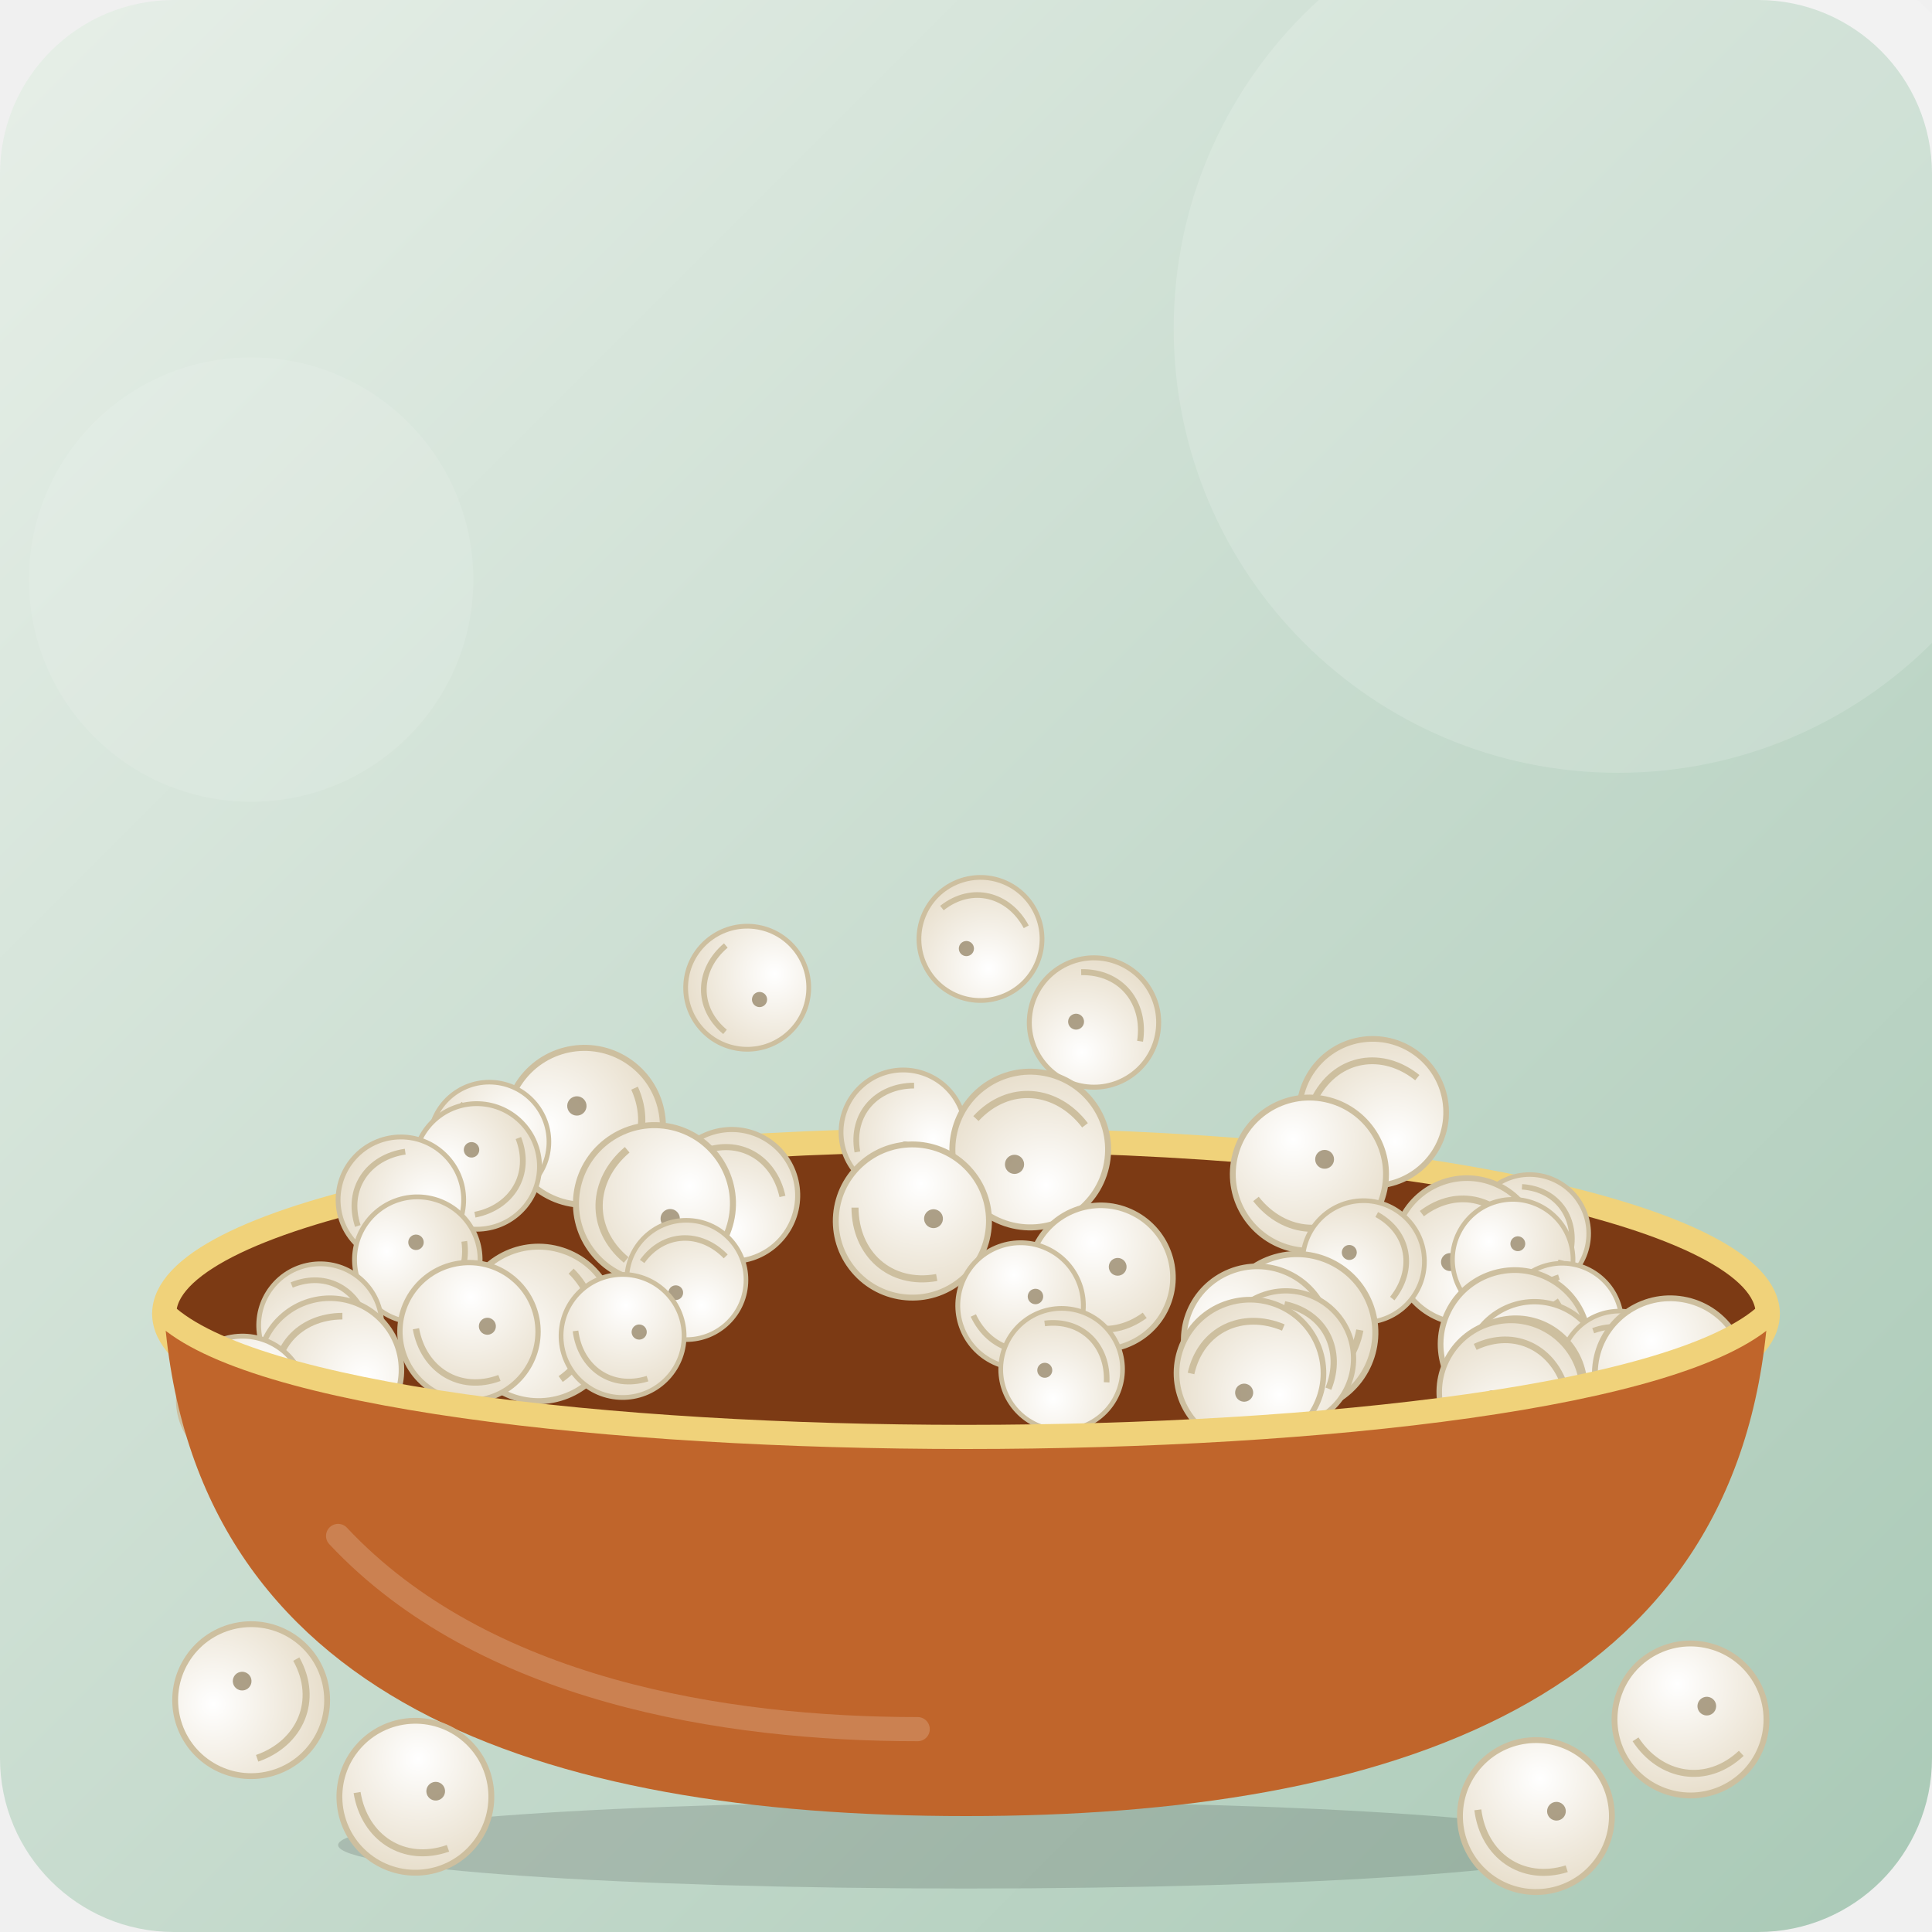
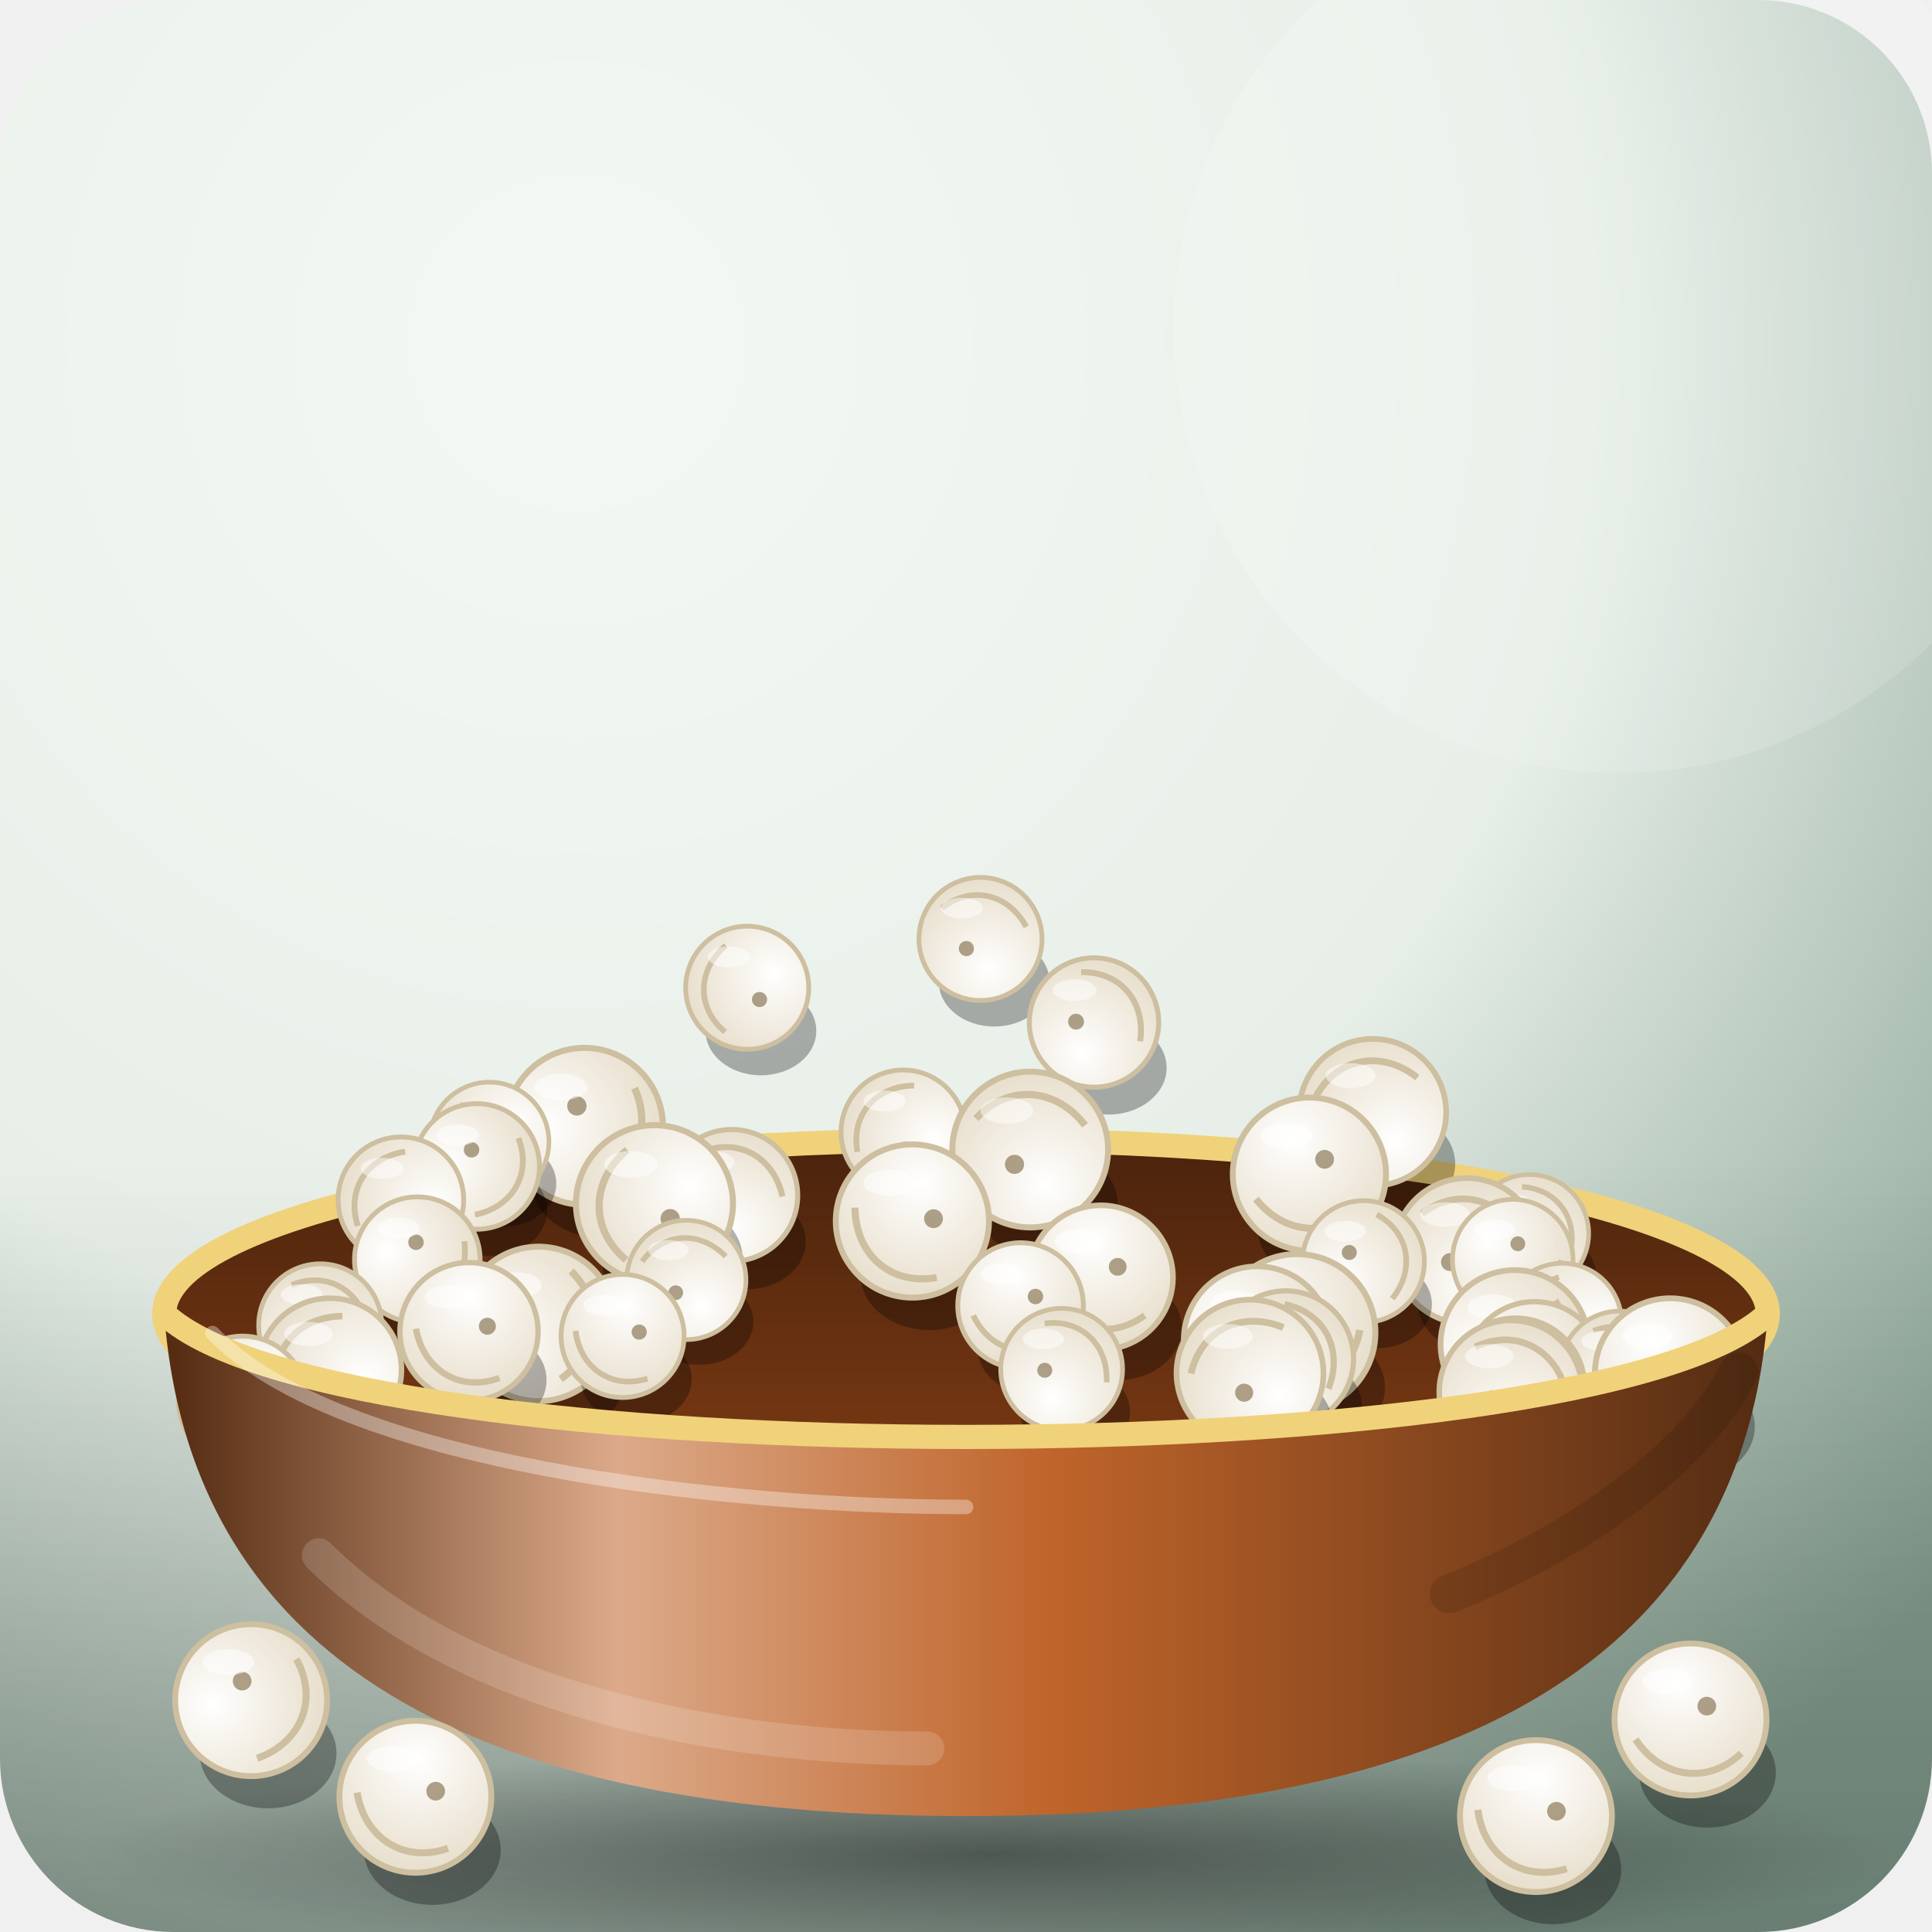
<svg xmlns="http://www.w3.org/2000/svg" viewBox="0 0 400 400" role="img" aria-label="makhana">
  <defs>
    <linearGradient id="gAlm" x1="0" y1="0" x2="0" y2="1">
      <stop offset="0" stop-color="#c98a52" />
      <stop offset="1" stop-color="#8a4f26" />
    </linearGradient>
    <linearGradient id="gCas" x1="0" y1="0" x2="0" y2="1">
      <stop offset="0" stop-color="#f6e2b0" />
      <stop offset="1" stop-color="#d9b46a" />
    </linearGradient>
    <linearGradient id="gWal" x1="0" y1="0" x2="1" y2="1">
      <stop offset="0" stop-color="#d9b88a" />
      <stop offset="1" stop-color="#a47a4a" />
    </linearGradient>
    <linearGradient id="gPis" x1="0" y1="0" x2="1" y2="1">
      <stop offset="0" stop-color="#a6cf5a" />
      <stop offset="1" stop-color="#5f9a2c" />
    </linearGradient>
    <linearGradient id="gDate" x1="0" y1="0" x2="0" y2="1">
      <stop offset="0" stop-color="#7a3d1c" />
      <stop offset="1" stop-color="#3a1a0c" />
    </linearGradient>
    <linearGradient id="gMed" x1="0" y1="0" x2="0" y2="1">
      <stop offset="0" stop-color="#c47a3a" />
      <stop offset="1" stop-color="#7d4318" />
    </linearGradient>
    <linearGradient id="gFig" x1="0" y1="0" x2="0" y2="1">
      <stop offset="0" stop-color="#8a5a74" />
      <stop offset="1" stop-color="#4a2a45" />
    </linearGradient>
    <radialGradient id="gMak" cx=".35" cy=".3" r=".8">
      <stop offset="0" stop-color="#ffffff" />
      <stop offset="1" stop-color="#e6dcc8" />
    </radialGradient>
    <linearGradient id="gPum" x1="0" y1="0" x2="0" y2="1">
      <stop offset="0" stop-color="#8fb54a" />
      <stop offset="1" stop-color="#4f7a24" />
    </linearGradient>
  </defs>
-   <linearGradient id="bg" x1="0" y1="0" x2="1" y2="1">
-     <stop offset="0" stop-color="#e7efe8" />
-     <stop offset="1" stop-color="#a9c9b6" />
+   <radialGradient id="bg" cx=".3" cy=".18" r=".95">
+     <stop offset="0" stop-color="#f4f8f5" />
+     <stop offset=".55" stop-color="#e7efe8" />
+     <stop offset="1" stop-color="#87a192" />
+   </radialGradient>
+   <linearGradient id="bw" x1="0" y1="0" x2="1" y2="0">
+     <stop offset="0" stop-color="#562d13" />
+     <stop offset=".28" stop-color="#dcaa8a" />
+     <stop offset=".55" stop-color="#c0652b" />
+     <stop offset="1" stop-color="#562d13" />
+   </linearGradient>
+   <linearGradient id="bi" x1="0" y1="0" x2="0" y2="1">
+     <stop offset="0" stop-color="#4a230c" />
+     <stop offset="1" stop-color="#7c3a14" />
+   </linearGradient>
+   <radialGradient id="fl" cx=".5" cy=".5" r=".5">
+     <stop offset="0" stop-color="#000" stop-opacity=".42" />
+     <stop offset="1" stop-color="#000" stop-opacity="0" />
+   </radialGradient>
+   <linearGradient id="vg" x1="0" y1="0" x2="0" y2="1">
+     <stop offset=".6" stop-color="#000" stop-opacity="0" />
+     <stop offset="1" stop-color="#000" stop-opacity=".22" />
  </linearGradient>
  <rect width="400" height="400" rx="36" fill="url(#bg)" />
-   <circle cx="335" cy="68" r="92" fill="#fff" opacity=".16" />
-   <circle cx="52" cy="120" r="46" fill="#fff" opacity=".1" />
-   <ellipse cx="200" cy="382" rx="130" ry="9" fill="#000" opacity=".14" />
-   <ellipse cx="200" cy="272" rx="166" ry="36" fill="#7c3a14" stroke="#f0d27a" stroke-width="5" />
-   <g transform="translate(203.0,194.4) rotate(202) scale(0.98)">
-     <circle r="13" fill="url(#gMak)" stroke="#cdbf9f" stroke-width="1" />
-     <path d="M-8,6 C-2,11 6,10 10,3" fill="none" stroke="#cdbf9f" stroke-width="1.2" />
-     <circle cx="2" cy="-3" r="1.6" fill="#8b7a5a" opacity=".7" />
-   </g>
-   <g transform="translate(154.7,204.5) rotate(100) scale(0.98)">
-     <circle r="13" fill="url(#gMak)" stroke="#cdbf9f" stroke-width="1" />
-     <path d="M-8,6 C-2,11 6,10 10,3" fill="none" stroke="#cdbf9f" stroke-width="1.2" />
-     <circle cx="2" cy="-3" r="1.6" fill="#8b7a5a" opacity=".7" />
-   </g>
-   <g transform="translate(226.5,211.7) rotate(239) scale(1.03)">
-     <circle r="13" fill="url(#gMak)" stroke="#cdbf9f" stroke-width="1" />
-     <path d="M-8,6 C-2,11 6,10 10,3" fill="none" stroke="#cdbf9f" stroke-width="1.2" />
-     <circle cx="2" cy="-3" r="1.6" fill="#8b7a5a" opacity=".7" />
-   </g>
-   <g transform="translate(284.2,230.3) rotate(179) scale(1.17)">
-     <circle r="13" fill="url(#gMak)" stroke="#cdbf9f" stroke-width="1" />
-     <path d="M-8,6 C-2,11 6,10 10,3" fill="none" stroke="#cdbf9f" stroke-width="1.2" />
-     <circle cx="2" cy="-3" r="1.6" fill="#8b7a5a" opacity=".7" />
-   </g>
-   <g transform="translate(121.0,233.2) rotate(306) scale(1.25)">
-     <circle r="13" fill="url(#gMak)" stroke="#cdbf9f" stroke-width="1" />
-     <path d="M-8,6 C-2,11 6,10 10,3" fill="none" stroke="#cdbf9f" stroke-width="1.2" />
-     <circle cx="2" cy="-3" r="1.6" fill="#8b7a5a" opacity=".7" />
-   </g>
-   <g transform="translate(187.0,234.4) rotate(140) scale(0.99)">
-     <circle r="13" fill="url(#gMak)" stroke="#cdbf9f" stroke-width="1" />
-     <path d="M-8,6 C-2,11 6,10 10,3" fill="none" stroke="#cdbf9f" stroke-width="1.2" />
-     <circle cx="2" cy="-3" r="1.6" fill="#8b7a5a" opacity=".7" />
-   </g>
-   <g transform="translate(101.3,236.4) rotate(93) scale(0.95)">
-     <circle r="13" fill="url(#gMak)" stroke="#cdbf9f" stroke-width="1" />
-     <path d="M-8,6 C-2,11 6,10 10,3" fill="none" stroke="#cdbf9f" stroke-width="1.2" />
-     <circle cx="2" cy="-3" r="1.6" fill="#8b7a5a" opacity=".7" />
-   </g>
-   <g transform="translate(213.3,238.0) rotate(193) scale(1.24)">
-     <circle r="13" fill="url(#gMak)" stroke="#cdbf9f" stroke-width="1" />
-     <path d="M-8,6 C-2,11 6,10 10,3" fill="none" stroke="#cdbf9f" stroke-width="1.2" />
-     <circle cx="2" cy="-3" r="1.6" fill="#8b7a5a" opacity=".7" />
-   </g>
-   <g transform="translate(98.7,241.5) rotate(309) scale(1.00)">
-     <circle r="13" fill="url(#gMak)" stroke="#cdbf9f" stroke-width="1" />
-     <path d="M-8,6 C-2,11 6,10 10,3" fill="none" stroke="#cdbf9f" stroke-width="1.2" />
-     <circle cx="2" cy="-3" r="1.6" fill="#8b7a5a" opacity=".7" />
-   </g>
-   <g transform="translate(271.1,243.1) rotate(12) scale(1.22)">
-     <circle r="13" fill="url(#gMak)" stroke="#cdbf9f" stroke-width="1" />
-     <path d="M-8,6 C-2,11 6,10 10,3" fill="none" stroke="#cdbf9f" stroke-width="1.2" />
-     <circle cx="2" cy="-3" r="1.6" fill="#8b7a5a" opacity=".7" />
-   </g>
-   <g transform="translate(151.5,247.5) rotate(218) scale(1.05)">
-     <circle r="13" fill="url(#gMak)" stroke="#cdbf9f" stroke-width="1" />
-     <path d="M-8,6 C-2,11 6,10 10,3" fill="none" stroke="#cdbf9f" stroke-width="1.2" />
-     <circle cx="2" cy="-3" r="1.6" fill="#8b7a5a" opacity=".7" />
-   </g>
-   <g transform="translate(83.0,248.4) rotate(132) scale(1.00)">
-     <circle r="13" fill="url(#gMak)" stroke="#cdbf9f" stroke-width="1" />
-     <path d="M-8,6 C-2,11 6,10 10,3" fill="none" stroke="#cdbf9f" stroke-width="1.2" />
-     <circle cx="2" cy="-3" r="1.6" fill="#8b7a5a" opacity=".7" />
-   </g>
-   <g transform="translate(135.5,249.2) rotate(100) scale(1.25)">
-     <circle r="13" fill="url(#gMak)" stroke="#cdbf9f" stroke-width="1" />
-     <path d="M-8,6 C-2,11 6,10 10,3" fill="none" stroke="#cdbf9f" stroke-width="1.2" />
-     <circle cx="2" cy="-3" r="1.6" fill="#8b7a5a" opacity=".7" />
-   </g>
-   <g transform="translate(188.9,252.8) rotate(50) scale(1.22)">
-     <circle r="13" fill="url(#gMak)" stroke="#cdbf9f" stroke-width="1" />
-     <path d="M-8,6 C-2,11 6,10 10,3" fill="none" stroke="#cdbf9f" stroke-width="1.2" />
-     <circle cx="2" cy="-3" r="1.6" fill="#8b7a5a" opacity=".7" />
-   </g>
-   <g transform="translate(316.7,255.4) rotate(244) scale(0.94)">
-     <circle r="13" fill="url(#gMak)" stroke="#cdbf9f" stroke-width="1" />
-     <path d="M-8,6 C-2,11 6,10 10,3" fill="none" stroke="#cdbf9f" stroke-width="1.2" />
-     <circle cx="2" cy="-3" r="1.6" fill="#8b7a5a" opacity=".7" />
-   </g>
-   <g transform="translate(303.7,259.0) rotate(203) scale(1.16)">
-     <circle r="13" fill="url(#gMak)" stroke="#cdbf9f" stroke-width="1" />
-     <path d="M-8,6 C-2,11 6,10 10,3" fill="none" stroke="#cdbf9f" stroke-width="1.2" />
-     <circle cx="2" cy="-3" r="1.6" fill="#8b7a5a" opacity=".7" />
-   </g>
-   <g transform="translate(86.4,260.8) rotate(322) scale(1.00)">
-     <circle r="13" fill="url(#gMak)" stroke="#cdbf9f" stroke-width="1" />
-     <path d="M-8,6 C-2,11 6,10 10,3" fill="none" stroke="#cdbf9f" stroke-width="1.2" />
-     <circle cx="2" cy="-3" r="1.6" fill="#8b7a5a" opacity=".7" />
-   </g>
-   <g transform="translate(313.2,260.8) rotate(344) scale(0.96)">
-     <circle r="13" fill="url(#gMak)" stroke="#cdbf9f" stroke-width="1" />
-     <path d="M-8,6 C-2,11 6,10 10,3" fill="none" stroke="#cdbf9f" stroke-width="1.2" />
-     <circle cx="2" cy="-3" r="1.6" fill="#8b7a5a" opacity=".7" />
-   </g>
-   <g transform="translate(282.3,261.2) rotate(269) scale(0.97)">
-     <circle r="13" fill="url(#gMak)" stroke="#cdbf9f" stroke-width="1" />
-     <path d="M-8,6 C-2,11 6,10 10,3" fill="none" stroke="#cdbf9f" stroke-width="1.2" />
-     <circle cx="2" cy="-3" r="1.6" fill="#8b7a5a" opacity=".7" />
-   </g>
-   <g transform="translate(227.9,264.5) rotate(24) scale(1.15)">
-     <circle r="13" fill="url(#gMak)" stroke="#cdbf9f" stroke-width="1" />
-     <path d="M-8,6 C-2,11 6,10 10,3" fill="none" stroke="#cdbf9f" stroke-width="1.2" />
-     <circle cx="2" cy="-3" r="1.6" fill="#8b7a5a" opacity=".7" />
-   </g>
-   <g transform="translate(142.1,265.0) rotate(186) scale(0.95)">
-     <circle r="13" fill="url(#gMak)" stroke="#cdbf9f" stroke-width="1" />
-     <path d="M-8,6 C-2,11 6,10 10,3" fill="none" stroke="#cdbf9f" stroke-width="1.2" />
-     <circle cx="2" cy="-3" r="1.6" fill="#8b7a5a" opacity=".7" />
-   </g>
-   <g transform="translate(211.3,270.3) rotate(25) scale(1.00)">
-     <circle r="13" fill="url(#gMak)" stroke="#cdbf9f" stroke-width="1" />
-     <path d="M-8,6 C-2,11 6,10 10,3" fill="none" stroke="#cdbf9f" stroke-width="1.2" />
-     <circle cx="2" cy="-3" r="1.6" fill="#8b7a5a" opacity=".7" />
-   </g>
-   <g transform="translate(323.4,273.9) rotate(123) scale(0.95)">
-     <circle r="13" fill="url(#gMak)" stroke="#cdbf9f" stroke-width="1" />
-     <path d="M-8,6 C-2,11 6,10 10,3" fill="none" stroke="#cdbf9f" stroke-width="1.2" />
-     <circle cx="2" cy="-3" r="1.6" fill="#8b7a5a" opacity=".7" />
-   </g>
-   <g transform="translate(111.5,274.1) rotate(285) scale(1.23)">
-     <circle r="13" fill="url(#gMak)" stroke="#cdbf9f" stroke-width="1" />
-     <path d="M-8,6 C-2,11 6,10 10,3" fill="none" stroke="#cdbf9f" stroke-width="1.2" />
-     <circle cx="2" cy="-3" r="1.6" fill="#8b7a5a" opacity=".7" />
-   </g>
-   <g transform="translate(66.3,274.4) rotate(218) scale(0.98)">
-     <circle r="13" fill="url(#gMak)" stroke="#cdbf9f" stroke-width="1" />
-     <path d="M-8,6 C-2,11 6,10 10,3" fill="none" stroke="#cdbf9f" stroke-width="1.2" />
-     <circle cx="2" cy="-3" r="1.6" fill="#8b7a5a" opacity=".7" />
-   </g>
-   <g transform="translate(97.1,275.7) rotate(40) scale(1.10)">
-     <circle r="13" fill="url(#gMak)" stroke="#cdbf9f" stroke-width="1" />
-     <path d="M-8,6 C-2,11 6,10 10,3" fill="none" stroke="#cdbf9f" stroke-width="1.2" />
-     <circle cx="2" cy="-3" r="1.6" fill="#8b7a5a" opacity=".7" />
-   </g>
-   <g transform="translate(268.5,275.9) rotate(341) scale(1.25)">
-     <circle r="13" fill="url(#gMak)" stroke="#cdbf9f" stroke-width="1" />
-     <path d="M-8,6 C-2,11 6,10 10,3" fill="none" stroke="#cdbf9f" stroke-width="1.2" />
-     <circle cx="2" cy="-3" r="1.6" fill="#8b7a5a" opacity=".7" />
-   </g>
-   <g transform="translate(128.9,276.6) rotate(43) scale(0.98)">
-     <circle r="13" fill="url(#gMak)" stroke="#cdbf9f" stroke-width="1" />
-     <path d="M-8,6 C-2,11 6,10 10,3" fill="none" stroke="#cdbf9f" stroke-width="1.2" />
-     <circle cx="2" cy="-3" r="1.6" fill="#8b7a5a" opacity=".7" />
-   </g>
-   <g transform="translate(260.3,277.4) rotate(338) scale(1.17)">
-     <circle r="13" fill="url(#gMak)" stroke="#cdbf9f" stroke-width="1" />
-     <path d="M-8,6 C-2,11 6,10 10,3" fill="none" stroke="#cdbf9f" stroke-width="1.2" />
-     <circle cx="2" cy="-3" r="1.6" fill="#8b7a5a" opacity=".7" />
-   </g>
-   <g transform="translate(313.6,278.3) rotate(296) scale(1.18)">
-     <circle r="13" fill="url(#gMak)" stroke="#cdbf9f" stroke-width="1" />
-     <path d="M-8,6 C-2,11 6,10 10,3" fill="none" stroke="#cdbf9f" stroke-width="1.2" />
-     <circle cx="2" cy="-3" r="1.6" fill="#8b7a5a" opacity=".7" />
-   </g>
-   <g transform="translate(266.2,281.3) rotate(252) scale(1.08)">
-     <circle r="13" fill="url(#gMak)" stroke="#cdbf9f" stroke-width="1" />
-     <path d="M-8,6 C-2,11 6,10 10,3" fill="none" stroke="#cdbf9f" stroke-width="1.2" />
-     <circle cx="2" cy="-3" r="1.6" fill="#8b7a5a" opacity=".7" />
-   </g>
-   <g transform="translate(219.8,283.5) rotate(233) scale(0.97)">
-     <circle r="13" fill="url(#gMak)" stroke="#cdbf9f" stroke-width="1" />
-     <path d="M-8,6 C-2,11 6,10 10,3" fill="none" stroke="#cdbf9f" stroke-width="1.2" />
-     <circle cx="2" cy="-3" r="1.6" fill="#8b7a5a" opacity=".7" />
-   </g>
-   <g transform="translate(68.3,283.6) rotate(140) scale(1.14)">
-     <circle r="13" fill="url(#gMak)" stroke="#cdbf9f" stroke-width="1" />
-     <path d="M-8,6 C-2,11 6,10 10,3" fill="none" stroke="#cdbf9f" stroke-width="1.2" />
-     <circle cx="2" cy="-3" r="1.6" fill="#8b7a5a" opacity=".7" />
-   </g>
-   <g transform="translate(317.7,283.8) rotate(330) scale(1.10)">
-     <circle r="13" fill="url(#gMak)" stroke="#cdbf9f" stroke-width="1" />
-     <path d="M-8,6 C-2,11 6,10 10,3" fill="none" stroke="#cdbf9f" stroke-width="1.2" />
-     <circle cx="2" cy="-3" r="1.6" fill="#8b7a5a" opacity=".7" />
-   </g>
-   <g transform="translate(335.3,283.8) rotate(220) scale(0.95)">
-     <circle r="13" fill="url(#gMak)" stroke="#cdbf9f" stroke-width="1" />
-     <path d="M-8,6 C-2,11 6,10 10,3" fill="none" stroke="#cdbf9f" stroke-width="1.2" />
-     <circle cx="2" cy="-3" r="1.6" fill="#8b7a5a" opacity=".7" />
-   </g>
-   <g transform="translate(258.8,284.3) rotate(163) scale(1.17)">
-     <circle r="13" fill="url(#gMak)" stroke="#cdbf9f" stroke-width="1" />
-     <path d="M-8,6 C-2,11 6,10 10,3" fill="none" stroke="#cdbf9f" stroke-width="1.2" />
-     <circle cx="2" cy="-3" r="1.6" fill="#8b7a5a" opacity=".7" />
-   </g>
-   <g transform="translate(345.8,284.4) rotate(7) scale(1.20)">
-     <circle r="13" fill="url(#gMak)" stroke="#cdbf9f" stroke-width="1" />
-     <path d="M-8,6 C-2,11 6,10 10,3" fill="none" stroke="#cdbf9f" stroke-width="1.2" />
-     <circle cx="2" cy="-3" r="1.6" fill="#8b7a5a" opacity=".7" />
-   </g>
-   <g transform="translate(313.8,287.2) rotate(136) scale(1.10)">
-     <circle r="13" fill="url(#gMak)" stroke="#cdbf9f" stroke-width="1" />
-     <path d="M-8,6 C-2,11 6,10 10,3" fill="none" stroke="#cdbf9f" stroke-width="1.2" />
-     <circle cx="2" cy="-3" r="1.6" fill="#8b7a5a" opacity=".7" />
-   </g>
-   <g transform="translate(312.8,288.2) rotate(215) scale(1.14)">
-     <circle r="13" fill="url(#gMak)" stroke="#cdbf9f" stroke-width="1" />
-     <path d="M-8,6 C-2,11 6,10 10,3" fill="none" stroke="#cdbf9f" stroke-width="1.2" />
-     <circle cx="2" cy="-3" r="1.6" fill="#8b7a5a" opacity=".7" />
-   </g>
-   <g transform="translate(50.2,289.9) rotate(80) scale(1.02)">
-     <circle r="13" fill="url(#gMak)" stroke="#cdbf9f" stroke-width="1" />
-     <path d="M-8,6 C-2,11 6,10 10,3" fill="none" stroke="#cdbf9f" stroke-width="1.2" />
-     <circle cx="2" cy="-3" r="1.6" fill="#8b7a5a" opacity=".7" />
-   </g>
-   <path d="M34,272 C40,352 112,376 200,376 C288,376 360,352 366,272 C330,306 70,306 34,272Z" fill="#c0652b" />
+   <rect width="400" height="400" rx="36" fill="url(#vg)" />
+   <circle cx="335" cy="68" r="92" fill="#fff" opacity=".13" />
+   <ellipse cx="205" cy="384" rx="190" ry="22" fill="url(#fl)" />
+   <ellipse cx="200" cy="272" rx="166" ry="36" fill="url(#bi)" stroke="#f0d27a" stroke-width="5" />
+   <g transform="translate(203.0,194.4) scale(0.98)">
+     <ellipse cx="2.9" cy="9.1" rx="11.7" ry="9.4" fill="#000" opacity="0.3" />
+     <g transform="rotate(202)">
+       <circle r="13" fill="url(#gMak)" stroke="#cdbf9f" stroke-width="1" />
+       <path d="M-8,6 C-2,11 6,10 10,3" fill="none" stroke="#cdbf9f" stroke-width="1.2" />
+       <circle cx="2" cy="-3" r="1.6" fill="#8b7a5a" opacity=".7" />
+     </g>
+     <ellipse cx="-3.9" cy="-6.5" rx="4.4" ry="2.2" fill="#fff" opacity=".5" />
+   </g>
+   <g transform="translate(154.7,204.5) scale(0.98)">
+     <ellipse cx="2.9" cy="9.1" rx="11.7" ry="9.4" fill="#000" opacity="0.3" />
+     <g transform="rotate(100)">
+       <circle r="13" fill="url(#gMak)" stroke="#cdbf9f" stroke-width="1" />
+       <path d="M-8,6 C-2,11 6,10 10,3" fill="none" stroke="#cdbf9f" stroke-width="1.2" />
+       <circle cx="2" cy="-3" r="1.6" fill="#8b7a5a" opacity=".7" />
+     </g>
+     <ellipse cx="-3.9" cy="-6.5" rx="4.4" ry="2.2" fill="#fff" opacity=".5" />
+   </g>
+   <g transform="translate(226.5,211.7) scale(1.03)">
+     <ellipse cx="2.9" cy="9.1" rx="11.7" ry="9.4" fill="#000" opacity="0.3" />
+     <g transform="rotate(239)">
+       <circle r="13" fill="url(#gMak)" stroke="#cdbf9f" stroke-width="1" />
+       <path d="M-8,6 C-2,11 6,10 10,3" fill="none" stroke="#cdbf9f" stroke-width="1.2" />
+       <circle cx="2" cy="-3" r="1.6" fill="#8b7a5a" opacity=".7" />
+     </g>
+     <ellipse cx="-3.9" cy="-6.5" rx="4.4" ry="2.2" fill="#fff" opacity=".5" />
+   </g>
+   <g transform="translate(284.2,230.3) scale(1.17)">
+     <ellipse cx="2.9" cy="9.1" rx="11.7" ry="9.4" fill="#000" opacity="0.3" />
+     <g transform="rotate(179)">
+       <circle r="13" fill="url(#gMak)" stroke="#cdbf9f" stroke-width="1" />
+       <path d="M-8,6 C-2,11 6,10 10,3" fill="none" stroke="#cdbf9f" stroke-width="1.2" />
+       <circle cx="2" cy="-3" r="1.6" fill="#8b7a5a" opacity=".7" />
+     </g>
+     <ellipse cx="-3.9" cy="-6.5" rx="4.4" ry="2.2" fill="#fff" opacity=".5" />
+   </g>
+   <g transform="translate(121.0,233.2) scale(1.25)">
+     <ellipse cx="2.9" cy="9.1" rx="11.7" ry="9.4" fill="#000" opacity="0.3" />
+     <g transform="rotate(306)">
+       <circle r="13" fill="url(#gMak)" stroke="#cdbf9f" stroke-width="1" />
+       <path d="M-8,6 C-2,11 6,10 10,3" fill="none" stroke="#cdbf9f" stroke-width="1.2" />
+       <circle cx="2" cy="-3" r="1.6" fill="#8b7a5a" opacity=".7" />
+     </g>
+     <ellipse cx="-3.9" cy="-6.5" rx="4.4" ry="2.2" fill="#fff" opacity=".5" />
+   </g>
+   <g transform="translate(187.0,234.4) scale(0.99)">
+     <ellipse cx="2.9" cy="9.1" rx="11.7" ry="9.4" fill="#000" opacity="0.3" />
+     <g transform="rotate(140)">
+       <circle r="13" fill="url(#gMak)" stroke="#cdbf9f" stroke-width="1" />
+       <path d="M-8,6 C-2,11 6,10 10,3" fill="none" stroke="#cdbf9f" stroke-width="1.2" />
+       <circle cx="2" cy="-3" r="1.6" fill="#8b7a5a" opacity=".7" />
+     </g>
+     <ellipse cx="-3.9" cy="-6.5" rx="4.4" ry="2.2" fill="#fff" opacity=".5" />
+   </g>
+   <g transform="translate(101.3,236.4) scale(0.95)">
+     <ellipse cx="2.9" cy="9.1" rx="11.7" ry="9.4" fill="#000" opacity="0.3" />
+     <g transform="rotate(93)">
+       <circle r="13" fill="url(#gMak)" stroke="#cdbf9f" stroke-width="1" />
+       <path d="M-8,6 C-2,11 6,10 10,3" fill="none" stroke="#cdbf9f" stroke-width="1.2" />
+       <circle cx="2" cy="-3" r="1.6" fill="#8b7a5a" opacity=".7" />
+     </g>
+     <ellipse cx="-3.9" cy="-6.5" rx="4.4" ry="2.2" fill="#fff" opacity=".5" />
+   </g>
+   <g transform="translate(213.3,238.0) scale(1.24)">
+     <ellipse cx="2.9" cy="9.1" rx="11.7" ry="9.4" fill="#000" opacity="0.3" />
+     <g transform="rotate(193)">
+       <circle r="13" fill="url(#gMak)" stroke="#cdbf9f" stroke-width="1" />
+       <path d="M-8,6 C-2,11 6,10 10,3" fill="none" stroke="#cdbf9f" stroke-width="1.2" />
+       <circle cx="2" cy="-3" r="1.6" fill="#8b7a5a" opacity=".7" />
+     </g>
+     <ellipse cx="-3.9" cy="-6.5" rx="4.4" ry="2.2" fill="#fff" opacity=".5" />
+   </g>
+   <g transform="translate(98.7,241.5) scale(1.00)">
+     <ellipse cx="2.9" cy="9.1" rx="11.7" ry="9.4" fill="#000" opacity="0.3" />
+     <g transform="rotate(309)">
+       <circle r="13" fill="url(#gMak)" stroke="#cdbf9f" stroke-width="1" />
+       <path d="M-8,6 C-2,11 6,10 10,3" fill="none" stroke="#cdbf9f" stroke-width="1.2" />
+       <circle cx="2" cy="-3" r="1.6" fill="#8b7a5a" opacity=".7" />
+     </g>
+     <ellipse cx="-3.9" cy="-6.5" rx="4.4" ry="2.2" fill="#fff" opacity=".5" />
+   </g>
+   <g transform="translate(271.1,243.1) scale(1.22)">
+     <ellipse cx="2.9" cy="9.1" rx="11.7" ry="9.4" fill="#000" opacity="0.3" />
+     <g transform="rotate(12)">
+       <circle r="13" fill="url(#gMak)" stroke="#cdbf9f" stroke-width="1" />
+       <path d="M-8,6 C-2,11 6,10 10,3" fill="none" stroke="#cdbf9f" stroke-width="1.2" />
+       <circle cx="2" cy="-3" r="1.6" fill="#8b7a5a" opacity=".7" />
+     </g>
+     <ellipse cx="-3.9" cy="-6.5" rx="4.4" ry="2.2" fill="#fff" opacity=".5" />
+   </g>
+   <g transform="translate(151.5,247.5) scale(1.05)">
+     <ellipse cx="2.9" cy="9.1" rx="11.7" ry="9.4" fill="#000" opacity="0.3" />
+     <g transform="rotate(218)">
+       <circle r="13" fill="url(#gMak)" stroke="#cdbf9f" stroke-width="1" />
+       <path d="M-8,6 C-2,11 6,10 10,3" fill="none" stroke="#cdbf9f" stroke-width="1.2" />
+       <circle cx="2" cy="-3" r="1.6" fill="#8b7a5a" opacity=".7" />
+     </g>
+     <ellipse cx="-3.9" cy="-6.5" rx="4.4" ry="2.2" fill="#fff" opacity=".5" />
+   </g>
+   <g transform="translate(83.0,248.4) scale(1.00)">
+     <ellipse cx="2.9" cy="9.1" rx="11.7" ry="9.4" fill="#000" opacity="0.3" />
+     <g transform="rotate(132)">
+       <circle r="13" fill="url(#gMak)" stroke="#cdbf9f" stroke-width="1" />
+       <path d="M-8,6 C-2,11 6,10 10,3" fill="none" stroke="#cdbf9f" stroke-width="1.2" />
+       <circle cx="2" cy="-3" r="1.6" fill="#8b7a5a" opacity=".7" />
+     </g>
+     <ellipse cx="-3.9" cy="-6.5" rx="4.4" ry="2.2" fill="#fff" opacity=".5" />
+   </g>
+   <g transform="translate(135.5,249.2) scale(1.25)">
+     <ellipse cx="2.9" cy="9.1" rx="11.7" ry="9.4" fill="#000" opacity="0.3" />
+     <g transform="rotate(100)">
+       <circle r="13" fill="url(#gMak)" stroke="#cdbf9f" stroke-width="1" />
+       <path d="M-8,6 C-2,11 6,10 10,3" fill="none" stroke="#cdbf9f" stroke-width="1.2" />
+       <circle cx="2" cy="-3" r="1.6" fill="#8b7a5a" opacity=".7" />
+     </g>
+     <ellipse cx="-3.9" cy="-6.5" rx="4.4" ry="2.2" fill="#fff" opacity=".5" />
+   </g>
+   <g transform="translate(188.9,252.8) scale(1.22)">
+     <ellipse cx="2.9" cy="9.1" rx="11.7" ry="9.4" fill="#000" opacity="0.3" />
+     <g transform="rotate(50)">
+       <circle r="13" fill="url(#gMak)" stroke="#cdbf9f" stroke-width="1" />
+       <path d="M-8,6 C-2,11 6,10 10,3" fill="none" stroke="#cdbf9f" stroke-width="1.2" />
+       <circle cx="2" cy="-3" r="1.6" fill="#8b7a5a" opacity=".7" />
+     </g>
+     <ellipse cx="-3.9" cy="-6.5" rx="4.4" ry="2.2" fill="#fff" opacity=".5" />
+   </g>
+   <g transform="translate(316.7,255.4) scale(0.94)">
+     <ellipse cx="2.9" cy="9.1" rx="11.7" ry="9.4" fill="#000" opacity="0.3" />
+     <g transform="rotate(244)">
+       <circle r="13" fill="url(#gMak)" stroke="#cdbf9f" stroke-width="1" />
+       <path d="M-8,6 C-2,11 6,10 10,3" fill="none" stroke="#cdbf9f" stroke-width="1.2" />
+       <circle cx="2" cy="-3" r="1.6" fill="#8b7a5a" opacity=".7" />
+     </g>
+     <ellipse cx="-3.9" cy="-6.5" rx="4.4" ry="2.2" fill="#fff" opacity=".5" />
+   </g>
+   <g transform="translate(303.7,259.0) scale(1.16)">
+     <ellipse cx="2.9" cy="9.1" rx="11.7" ry="9.4" fill="#000" opacity="0.3" />
+     <g transform="rotate(203)">
+       <circle r="13" fill="url(#gMak)" stroke="#cdbf9f" stroke-width="1" />
+       <path d="M-8,6 C-2,11 6,10 10,3" fill="none" stroke="#cdbf9f" stroke-width="1.2" />
+       <circle cx="2" cy="-3" r="1.6" fill="#8b7a5a" opacity=".7" />
+     </g>
+     <ellipse cx="-3.9" cy="-6.5" rx="4.4" ry="2.2" fill="#fff" opacity=".5" />
+   </g>
+   <g transform="translate(86.4,260.8) scale(1.00)">
+     <ellipse cx="2.9" cy="9.1" rx="11.7" ry="9.4" fill="#000" opacity="0.3" />
+     <g transform="rotate(322)">
+       <circle r="13" fill="url(#gMak)" stroke="#cdbf9f" stroke-width="1" />
+       <path d="M-8,6 C-2,11 6,10 10,3" fill="none" stroke="#cdbf9f" stroke-width="1.2" />
+       <circle cx="2" cy="-3" r="1.6" fill="#8b7a5a" opacity=".7" />
+     </g>
+     <ellipse cx="-3.9" cy="-6.5" rx="4.4" ry="2.2" fill="#fff" opacity=".5" />
+   </g>
+   <g transform="translate(313.2,260.8) scale(0.96)">
+     <ellipse cx="2.9" cy="9.1" rx="11.7" ry="9.4" fill="#000" opacity="0.3" />
+     <g transform="rotate(344)">
+       <circle r="13" fill="url(#gMak)" stroke="#cdbf9f" stroke-width="1" />
+       <path d="M-8,6 C-2,11 6,10 10,3" fill="none" stroke="#cdbf9f" stroke-width="1.2" />
+       <circle cx="2" cy="-3" r="1.6" fill="#8b7a5a" opacity=".7" />
+     </g>
+     <ellipse cx="-3.9" cy="-6.5" rx="4.4" ry="2.2" fill="#fff" opacity=".5" />
+   </g>
+   <g transform="translate(282.3,261.2) scale(0.97)">
+     <ellipse cx="2.9" cy="9.1" rx="11.7" ry="9.4" fill="#000" opacity="0.3" />
+     <g transform="rotate(269)">
+       <circle r="13" fill="url(#gMak)" stroke="#cdbf9f" stroke-width="1" />
+       <path d="M-8,6 C-2,11 6,10 10,3" fill="none" stroke="#cdbf9f" stroke-width="1.2" />
+       <circle cx="2" cy="-3" r="1.6" fill="#8b7a5a" opacity=".7" />
+     </g>
+     <ellipse cx="-3.9" cy="-6.5" rx="4.4" ry="2.2" fill="#fff" opacity=".5" />
+   </g>
+   <g transform="translate(227.9,264.5) scale(1.15)">
+     <ellipse cx="2.9" cy="9.1" rx="11.7" ry="9.4" fill="#000" opacity="0.3" />
+     <g transform="rotate(24)">
+       <circle r="13" fill="url(#gMak)" stroke="#cdbf9f" stroke-width="1" />
+       <path d="M-8,6 C-2,11 6,10 10,3" fill="none" stroke="#cdbf9f" stroke-width="1.2" />
+       <circle cx="2" cy="-3" r="1.6" fill="#8b7a5a" opacity=".7" />
+     </g>
+     <ellipse cx="-3.9" cy="-6.5" rx="4.4" ry="2.2" fill="#fff" opacity=".5" />
+   </g>
+   <g transform="translate(142.1,265.0) scale(0.95)">
+     <ellipse cx="2.9" cy="9.1" rx="11.7" ry="9.4" fill="#000" opacity="0.3" />
+     <g transform="rotate(186)">
+       <circle r="13" fill="url(#gMak)" stroke="#cdbf9f" stroke-width="1" />
+       <path d="M-8,6 C-2,11 6,10 10,3" fill="none" stroke="#cdbf9f" stroke-width="1.2" />
+       <circle cx="2" cy="-3" r="1.6" fill="#8b7a5a" opacity=".7" />
+     </g>
+     <ellipse cx="-3.9" cy="-6.5" rx="4.4" ry="2.2" fill="#fff" opacity=".5" />
+   </g>
+   <g transform="translate(211.3,270.3) scale(1.00)">
+     <ellipse cx="2.9" cy="9.1" rx="11.7" ry="9.4" fill="#000" opacity="0.3" />
+     <g transform="rotate(25)">
+       <circle r="13" fill="url(#gMak)" stroke="#cdbf9f" stroke-width="1" />
+       <path d="M-8,6 C-2,11 6,10 10,3" fill="none" stroke="#cdbf9f" stroke-width="1.2" />
+       <circle cx="2" cy="-3" r="1.6" fill="#8b7a5a" opacity=".7" />
+     </g>
+     <ellipse cx="-3.9" cy="-6.5" rx="4.4" ry="2.2" fill="#fff" opacity=".5" />
+   </g>
+   <g transform="translate(323.4,273.9) scale(0.95)">
+     <ellipse cx="2.9" cy="9.1" rx="11.7" ry="9.4" fill="#000" opacity="0.3" />
+     <g transform="rotate(123)">
+       <circle r="13" fill="url(#gMak)" stroke="#cdbf9f" stroke-width="1" />
+       <path d="M-8,6 C-2,11 6,10 10,3" fill="none" stroke="#cdbf9f" stroke-width="1.2" />
+       <circle cx="2" cy="-3" r="1.6" fill="#8b7a5a" opacity=".7" />
+     </g>
+     <ellipse cx="-3.9" cy="-6.5" rx="4.4" ry="2.2" fill="#fff" opacity=".5" />
+   </g>
+   <g transform="translate(111.5,274.1) scale(1.23)">
+     <ellipse cx="2.9" cy="9.1" rx="11.7" ry="9.4" fill="#000" opacity="0.3" />
+     <g transform="rotate(285)">
+       <circle r="13" fill="url(#gMak)" stroke="#cdbf9f" stroke-width="1" />
+       <path d="M-8,6 C-2,11 6,10 10,3" fill="none" stroke="#cdbf9f" stroke-width="1.2" />
+       <circle cx="2" cy="-3" r="1.6" fill="#8b7a5a" opacity=".7" />
+     </g>
+     <ellipse cx="-3.9" cy="-6.5" rx="4.4" ry="2.2" fill="#fff" opacity=".5" />
+   </g>
+   <g transform="translate(66.3,274.4) scale(0.98)">
+     <ellipse cx="2.9" cy="9.1" rx="11.7" ry="9.4" fill="#000" opacity="0.3" />
+     <g transform="rotate(218)">
+       <circle r="13" fill="url(#gMak)" stroke="#cdbf9f" stroke-width="1" />
+       <path d="M-8,6 C-2,11 6,10 10,3" fill="none" stroke="#cdbf9f" stroke-width="1.2" />
+       <circle cx="2" cy="-3" r="1.6" fill="#8b7a5a" opacity=".7" />
+     </g>
+     <ellipse cx="-3.9" cy="-6.5" rx="4.4" ry="2.2" fill="#fff" opacity=".5" />
+   </g>
+   <g transform="translate(97.1,275.7) scale(1.10)">
+     <ellipse cx="2.9" cy="9.1" rx="11.7" ry="9.4" fill="#000" opacity="0.3" />
+     <g transform="rotate(40)">
+       <circle r="13" fill="url(#gMak)" stroke="#cdbf9f" stroke-width="1" />
+       <path d="M-8,6 C-2,11 6,10 10,3" fill="none" stroke="#cdbf9f" stroke-width="1.2" />
+       <circle cx="2" cy="-3" r="1.6" fill="#8b7a5a" opacity=".7" />
+     </g>
+     <ellipse cx="-3.9" cy="-6.5" rx="4.4" ry="2.2" fill="#fff" opacity=".5" />
+   </g>
+   <g transform="translate(268.5,275.9) scale(1.25)">
+     <ellipse cx="2.9" cy="9.1" rx="11.7" ry="9.4" fill="#000" opacity="0.3" />
+     <g transform="rotate(341)">
+       <circle r="13" fill="url(#gMak)" stroke="#cdbf9f" stroke-width="1" />
+       <path d="M-8,6 C-2,11 6,10 10,3" fill="none" stroke="#cdbf9f" stroke-width="1.2" />
+       <circle cx="2" cy="-3" r="1.6" fill="#8b7a5a" opacity=".7" />
+     </g>
+     <ellipse cx="-3.9" cy="-6.5" rx="4.4" ry="2.2" fill="#fff" opacity=".5" />
+   </g>
+   <g transform="translate(128.9,276.6) scale(0.98)">
+     <ellipse cx="2.9" cy="9.1" rx="11.7" ry="9.4" fill="#000" opacity="0.3" />
+     <g transform="rotate(43)">
+       <circle r="13" fill="url(#gMak)" stroke="#cdbf9f" stroke-width="1" />
+       <path d="M-8,6 C-2,11 6,10 10,3" fill="none" stroke="#cdbf9f" stroke-width="1.2" />
+       <circle cx="2" cy="-3" r="1.6" fill="#8b7a5a" opacity=".7" />
+     </g>
+     <ellipse cx="-3.9" cy="-6.5" rx="4.4" ry="2.2" fill="#fff" opacity=".5" />
+   </g>
+   <g transform="translate(260.3,277.4) scale(1.17)">
+     <ellipse cx="2.9" cy="9.1" rx="11.7" ry="9.4" fill="#000" opacity="0.3" />
+     <g transform="rotate(338)">
+       <circle r="13" fill="url(#gMak)" stroke="#cdbf9f" stroke-width="1" />
+       <path d="M-8,6 C-2,11 6,10 10,3" fill="none" stroke="#cdbf9f" stroke-width="1.2" />
+       <circle cx="2" cy="-3" r="1.6" fill="#8b7a5a" opacity=".7" />
+     </g>
+     <ellipse cx="-3.9" cy="-6.5" rx="4.4" ry="2.2" fill="#fff" opacity=".5" />
+   </g>
+   <g transform="translate(313.6,278.3) scale(1.18)">
+     <ellipse cx="2.9" cy="9.1" rx="11.7" ry="9.4" fill="#000" opacity="0.3" />
+     <g transform="rotate(296)">
+       <circle r="13" fill="url(#gMak)" stroke="#cdbf9f" stroke-width="1" />
+       <path d="M-8,6 C-2,11 6,10 10,3" fill="none" stroke="#cdbf9f" stroke-width="1.2" />
+       <circle cx="2" cy="-3" r="1.6" fill="#8b7a5a" opacity=".7" />
+     </g>
+     <ellipse cx="-3.9" cy="-6.5" rx="4.4" ry="2.2" fill="#fff" opacity=".5" />
+   </g>
+   <g transform="translate(266.2,281.3) scale(1.08)">
+     <ellipse cx="2.9" cy="9.1" rx="11.7" ry="9.4" fill="#000" opacity="0.3" />
+     <g transform="rotate(252)">
+       <circle r="13" fill="url(#gMak)" stroke="#cdbf9f" stroke-width="1" />
+       <path d="M-8,6 C-2,11 6,10 10,3" fill="none" stroke="#cdbf9f" stroke-width="1.2" />
+       <circle cx="2" cy="-3" r="1.6" fill="#8b7a5a" opacity=".7" />
+     </g>
+     <ellipse cx="-3.9" cy="-6.5" rx="4.4" ry="2.2" fill="#fff" opacity=".5" />
+   </g>
+   <g transform="translate(219.8,283.5) scale(0.97)">
+     <ellipse cx="2.9" cy="9.1" rx="11.7" ry="9.4" fill="#000" opacity="0.3" />
+     <g transform="rotate(233)">
+       <circle r="13" fill="url(#gMak)" stroke="#cdbf9f" stroke-width="1" />
+       <path d="M-8,6 C-2,11 6,10 10,3" fill="none" stroke="#cdbf9f" stroke-width="1.2" />
+       <circle cx="2" cy="-3" r="1.6" fill="#8b7a5a" opacity=".7" />
+     </g>
+     <ellipse cx="-3.9" cy="-6.5" rx="4.4" ry="2.2" fill="#fff" opacity=".5" />
+   </g>
+   <g transform="translate(68.3,283.6) scale(1.14)">
+     <ellipse cx="2.9" cy="9.1" rx="11.7" ry="9.4" fill="#000" opacity="0.3" />
+     <g transform="rotate(140)">
+       <circle r="13" fill="url(#gMak)" stroke="#cdbf9f" stroke-width="1" />
+       <path d="M-8,6 C-2,11 6,10 10,3" fill="none" stroke="#cdbf9f" stroke-width="1.2" />
+       <circle cx="2" cy="-3" r="1.6" fill="#8b7a5a" opacity=".7" />
+     </g>
+     <ellipse cx="-3.9" cy="-6.5" rx="4.4" ry="2.2" fill="#fff" opacity=".5" />
+   </g>
+   <g transform="translate(317.7,283.8) scale(1.10)">
+     <ellipse cx="2.9" cy="9.1" rx="11.7" ry="9.4" fill="#000" opacity="0.3" />
+     <g transform="rotate(330)">
+       <circle r="13" fill="url(#gMak)" stroke="#cdbf9f" stroke-width="1" />
+       <path d="M-8,6 C-2,11 6,10 10,3" fill="none" stroke="#cdbf9f" stroke-width="1.2" />
+       <circle cx="2" cy="-3" r="1.6" fill="#8b7a5a" opacity=".7" />
+     </g>
+     <ellipse cx="-3.9" cy="-6.5" rx="4.4" ry="2.2" fill="#fff" opacity=".5" />
+   </g>
+   <g transform="translate(335.3,283.8) scale(0.95)">
+     <ellipse cx="2.9" cy="9.1" rx="11.7" ry="9.4" fill="#000" opacity="0.3" />
+     <g transform="rotate(220)">
+       <circle r="13" fill="url(#gMak)" stroke="#cdbf9f" stroke-width="1" />
+       <path d="M-8,6 C-2,11 6,10 10,3" fill="none" stroke="#cdbf9f" stroke-width="1.2" />
+       <circle cx="2" cy="-3" r="1.6" fill="#8b7a5a" opacity=".7" />
+     </g>
+     <ellipse cx="-3.9" cy="-6.5" rx="4.4" ry="2.2" fill="#fff" opacity=".5" />
+   </g>
+   <g transform="translate(258.8,284.3) scale(1.17)">
+     <ellipse cx="2.9" cy="9.1" rx="11.7" ry="9.4" fill="#000" opacity="0.3" />
+     <g transform="rotate(163)">
+       <circle r="13" fill="url(#gMak)" stroke="#cdbf9f" stroke-width="1" />
+       <path d="M-8,6 C-2,11 6,10 10,3" fill="none" stroke="#cdbf9f" stroke-width="1.2" />
+       <circle cx="2" cy="-3" r="1.6" fill="#8b7a5a" opacity=".7" />
+     </g>
+     <ellipse cx="-3.9" cy="-6.5" rx="4.4" ry="2.2" fill="#fff" opacity=".5" />
+   </g>
+   <g transform="translate(345.8,284.4) scale(1.20)">
+     <ellipse cx="2.9" cy="9.1" rx="11.7" ry="9.4" fill="#000" opacity="0.3" />
+     <g transform="rotate(7)">
+       <circle r="13" fill="url(#gMak)" stroke="#cdbf9f" stroke-width="1" />
+       <path d="M-8,6 C-2,11 6,10 10,3" fill="none" stroke="#cdbf9f" stroke-width="1.2" />
+       <circle cx="2" cy="-3" r="1.6" fill="#8b7a5a" opacity=".7" />
+     </g>
+     <ellipse cx="-3.9" cy="-6.5" rx="4.4" ry="2.2" fill="#fff" opacity=".5" />
+   </g>
+   <g transform="translate(313.8,287.2) scale(1.10)">
+     <ellipse cx="2.9" cy="9.1" rx="11.7" ry="9.4" fill="#000" opacity="0.3" />
+     <g transform="rotate(136)">
+       <circle r="13" fill="url(#gMak)" stroke="#cdbf9f" stroke-width="1" />
+       <path d="M-8,6 C-2,11 6,10 10,3" fill="none" stroke="#cdbf9f" stroke-width="1.2" />
+       <circle cx="2" cy="-3" r="1.6" fill="#8b7a5a" opacity=".7" />
+     </g>
+     <ellipse cx="-3.9" cy="-6.5" rx="4.4" ry="2.2" fill="#fff" opacity=".5" />
+   </g>
+   <g transform="translate(312.8,288.2) scale(1.14)">
+     <ellipse cx="2.9" cy="9.1" rx="11.7" ry="9.4" fill="#000" opacity="0.3" />
+     <g transform="rotate(215)">
+       <circle r="13" fill="url(#gMak)" stroke="#cdbf9f" stroke-width="1" />
+       <path d="M-8,6 C-2,11 6,10 10,3" fill="none" stroke="#cdbf9f" stroke-width="1.2" />
+       <circle cx="2" cy="-3" r="1.6" fill="#8b7a5a" opacity=".7" />
+     </g>
+     <ellipse cx="-3.9" cy="-6.5" rx="4.4" ry="2.2" fill="#fff" opacity=".5" />
+   </g>
+   <g transform="translate(50.2,289.9) scale(1.02)">
+     <ellipse cx="2.9" cy="9.1" rx="11.7" ry="9.4" fill="#000" opacity="0.3" />
+     <g transform="rotate(80)">
+       <circle r="13" fill="url(#gMak)" stroke="#cdbf9f" stroke-width="1" />
+       <path d="M-8,6 C-2,11 6,10 10,3" fill="none" stroke="#cdbf9f" stroke-width="1.2" />
+       <circle cx="2" cy="-3" r="1.6" fill="#8b7a5a" opacity=".7" />
+     </g>
+     <ellipse cx="-3.9" cy="-6.5" rx="4.4" ry="2.2" fill="#fff" opacity=".5" />
+   </g>
+   <path d="M34,272 C40,352 112,376 200,376 C288,376 360,352 366,272 C330,306 70,306 34,272Z" fill="url(#bw)" />
  <path d="M34,272 C70,306 330,306 366,272" fill="none" stroke="#f0d27a" stroke-width="5" stroke-linecap="round" />
-   <path d="M70,318 C100,350 150,358 190,358" fill="none" stroke="#fff" stroke-width="5" stroke-linecap="round" opacity=".18" />
-   <g transform="translate(52,352) rotate(301) scale(1.21)">
-     <circle r="13" fill="url(#gMak)" stroke="#cdbf9f" stroke-width="1" />
-     <path d="M-8,6 C-2,11 6,10 10,3" fill="none" stroke="#cdbf9f" stroke-width="1.2" />
-     <circle cx="2" cy="-3" r="1.6" fill="#8b7a5a" opacity=".7" />
-   </g>
-   <g transform="translate(86,372) rotate(41) scale(1.21)">
-     <circle r="13" fill="url(#gMak)" stroke="#cdbf9f" stroke-width="1" />
-     <path d="M-8,6 C-2,11 6,10 10,3" fill="none" stroke="#cdbf9f" stroke-width="1.2" />
-     <circle cx="2" cy="-3" r="1.6" fill="#8b7a5a" opacity=".7" />
-   </g>
-   <g transform="translate(350,356) rotate(17) scale(1.21)">
-     <circle r="13" fill="url(#gMak)" stroke="#cdbf9f" stroke-width="1" />
-     <path d="M-8,6 C-2,11 6,10 10,3" fill="none" stroke="#cdbf9f" stroke-width="1.2" />
-     <circle cx="2" cy="-3" r="1.6" fill="#8b7a5a" opacity=".7" />
-   </g>
-   <g transform="translate(318,376) rotate(43) scale(1.21)">
-     <circle r="13" fill="url(#gMak)" stroke="#cdbf9f" stroke-width="1" />
-     <path d="M-8,6 C-2,11 6,10 10,3" fill="none" stroke="#cdbf9f" stroke-width="1.2" />
-     <circle cx="2" cy="-3" r="1.6" fill="#8b7a5a" opacity=".7" />
+   <path d="M44,276 C70,303 150,312 200,312" fill="none" stroke="#fff" stroke-width="3" stroke-linecap="round" opacity=".35" />
+   <path d="M66,322 C96,352 150,362 192,362" fill="none" stroke="#fff" stroke-width="7" stroke-linecap="round" opacity=".16" />
+   <path d="M300,330 C330,318 352,300 360,284" fill="none" stroke="#000" stroke-width="8" stroke-linecap="round" opacity=".12" />
+   <g transform="translate(52.0,352.0) scale(1.21)">
+     <ellipse cx="2.9" cy="9.1" rx="11.7" ry="9.4" fill="#000" opacity="0.3" />
+     <g transform="rotate(301)">
+       <circle r="13" fill="url(#gMak)" stroke="#cdbf9f" stroke-width="1" />
+       <path d="M-8,6 C-2,11 6,10 10,3" fill="none" stroke="#cdbf9f" stroke-width="1.2" />
+       <circle cx="2" cy="-3" r="1.6" fill="#8b7a5a" opacity=".7" />
+     </g>
+     <ellipse cx="-3.9" cy="-6.5" rx="4.4" ry="2.2" fill="#fff" opacity=".5" />
+   </g>
+   <g transform="translate(86.0,372.0) scale(1.21)">
+     <ellipse cx="2.9" cy="9.1" rx="11.7" ry="9.4" fill="#000" opacity="0.3" />
+     <g transform="rotate(41)">
+       <circle r="13" fill="url(#gMak)" stroke="#cdbf9f" stroke-width="1" />
+       <path d="M-8,6 C-2,11 6,10 10,3" fill="none" stroke="#cdbf9f" stroke-width="1.2" />
+       <circle cx="2" cy="-3" r="1.6" fill="#8b7a5a" opacity=".7" />
+     </g>
+     <ellipse cx="-3.9" cy="-6.5" rx="4.4" ry="2.2" fill="#fff" opacity=".5" />
+   </g>
+   <g transform="translate(350.0,356.0) scale(1.21)">
+     <ellipse cx="2.9" cy="9.1" rx="11.7" ry="9.4" fill="#000" opacity="0.3" />
+     <g transform="rotate(17)">
+       <circle r="13" fill="url(#gMak)" stroke="#cdbf9f" stroke-width="1" />
+       <path d="M-8,6 C-2,11 6,10 10,3" fill="none" stroke="#cdbf9f" stroke-width="1.2" />
+       <circle cx="2" cy="-3" r="1.6" fill="#8b7a5a" opacity=".7" />
+     </g>
+     <ellipse cx="-3.9" cy="-6.5" rx="4.4" ry="2.2" fill="#fff" opacity=".5" />
+   </g>
+   <g transform="translate(318.0,376.0) scale(1.21)">
+     <ellipse cx="2.9" cy="9.1" rx="11.7" ry="9.4" fill="#000" opacity="0.3" />
+     <g transform="rotate(43)">
+       <circle r="13" fill="url(#gMak)" stroke="#cdbf9f" stroke-width="1" />
+       <path d="M-8,6 C-2,11 6,10 10,3" fill="none" stroke="#cdbf9f" stroke-width="1.2" />
+       <circle cx="2" cy="-3" r="1.6" fill="#8b7a5a" opacity=".7" />
+     </g>
+     <ellipse cx="-3.9" cy="-6.5" rx="4.4" ry="2.2" fill="#fff" opacity=".5" />
  </g>
</svg>
